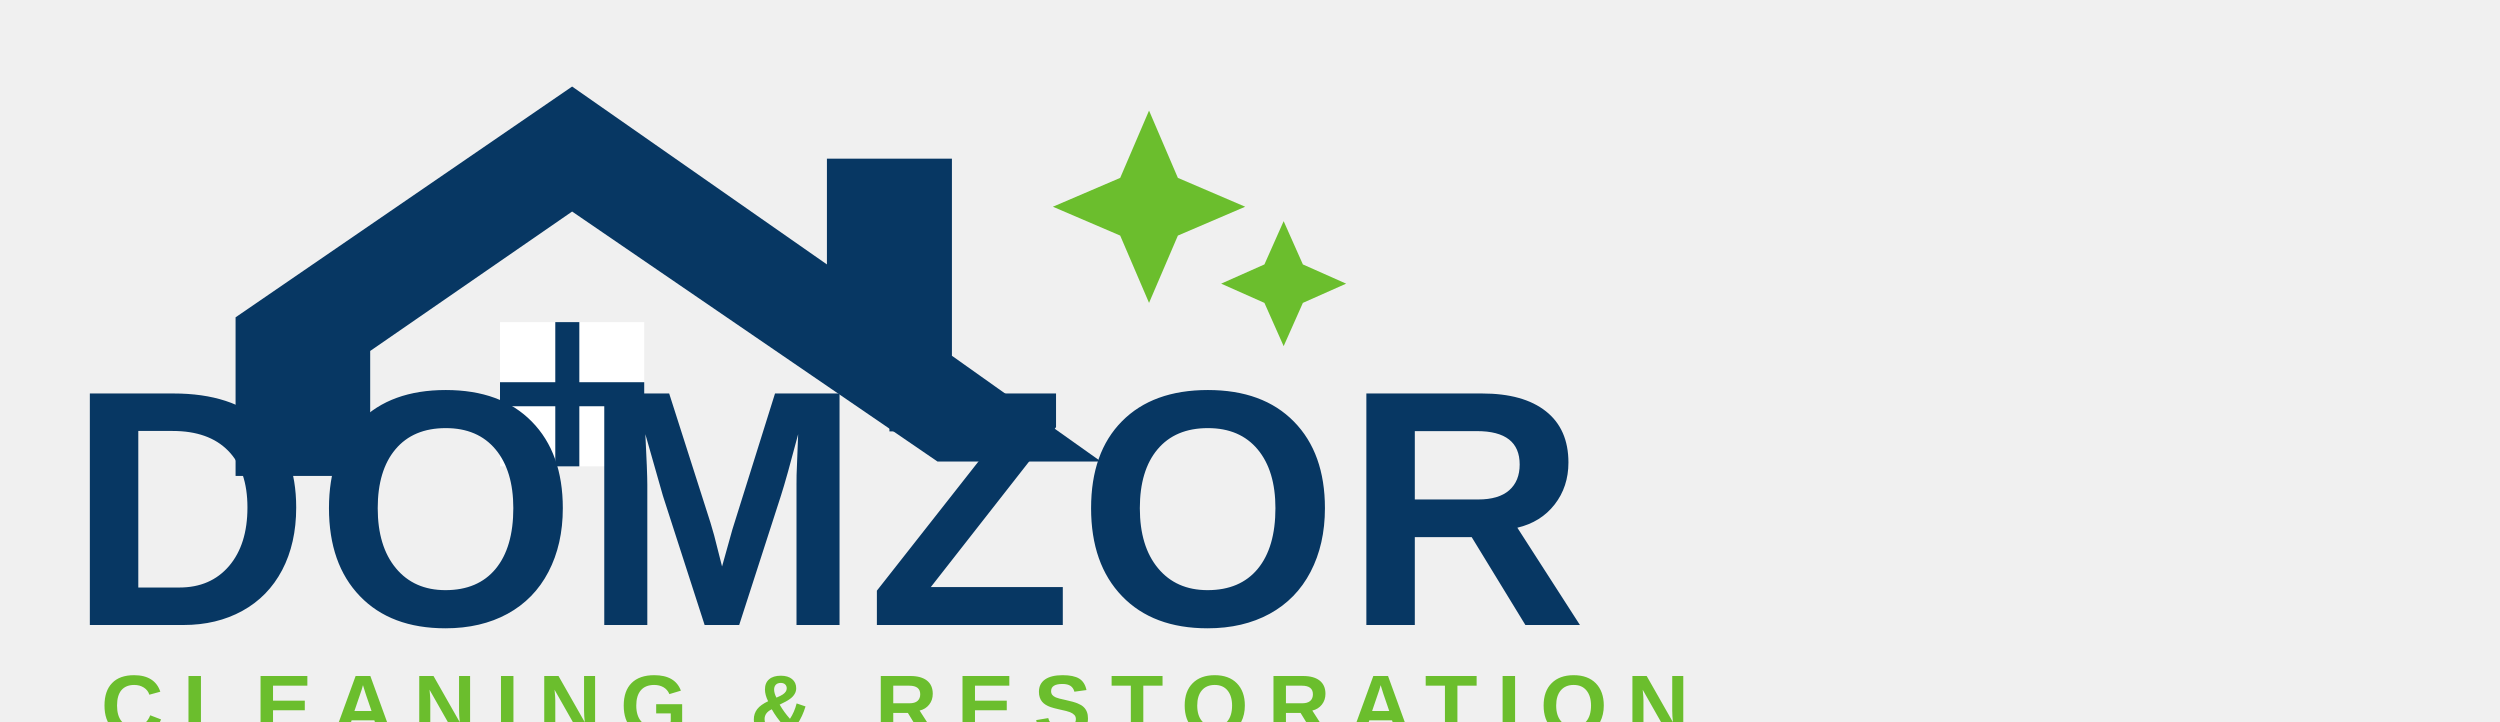
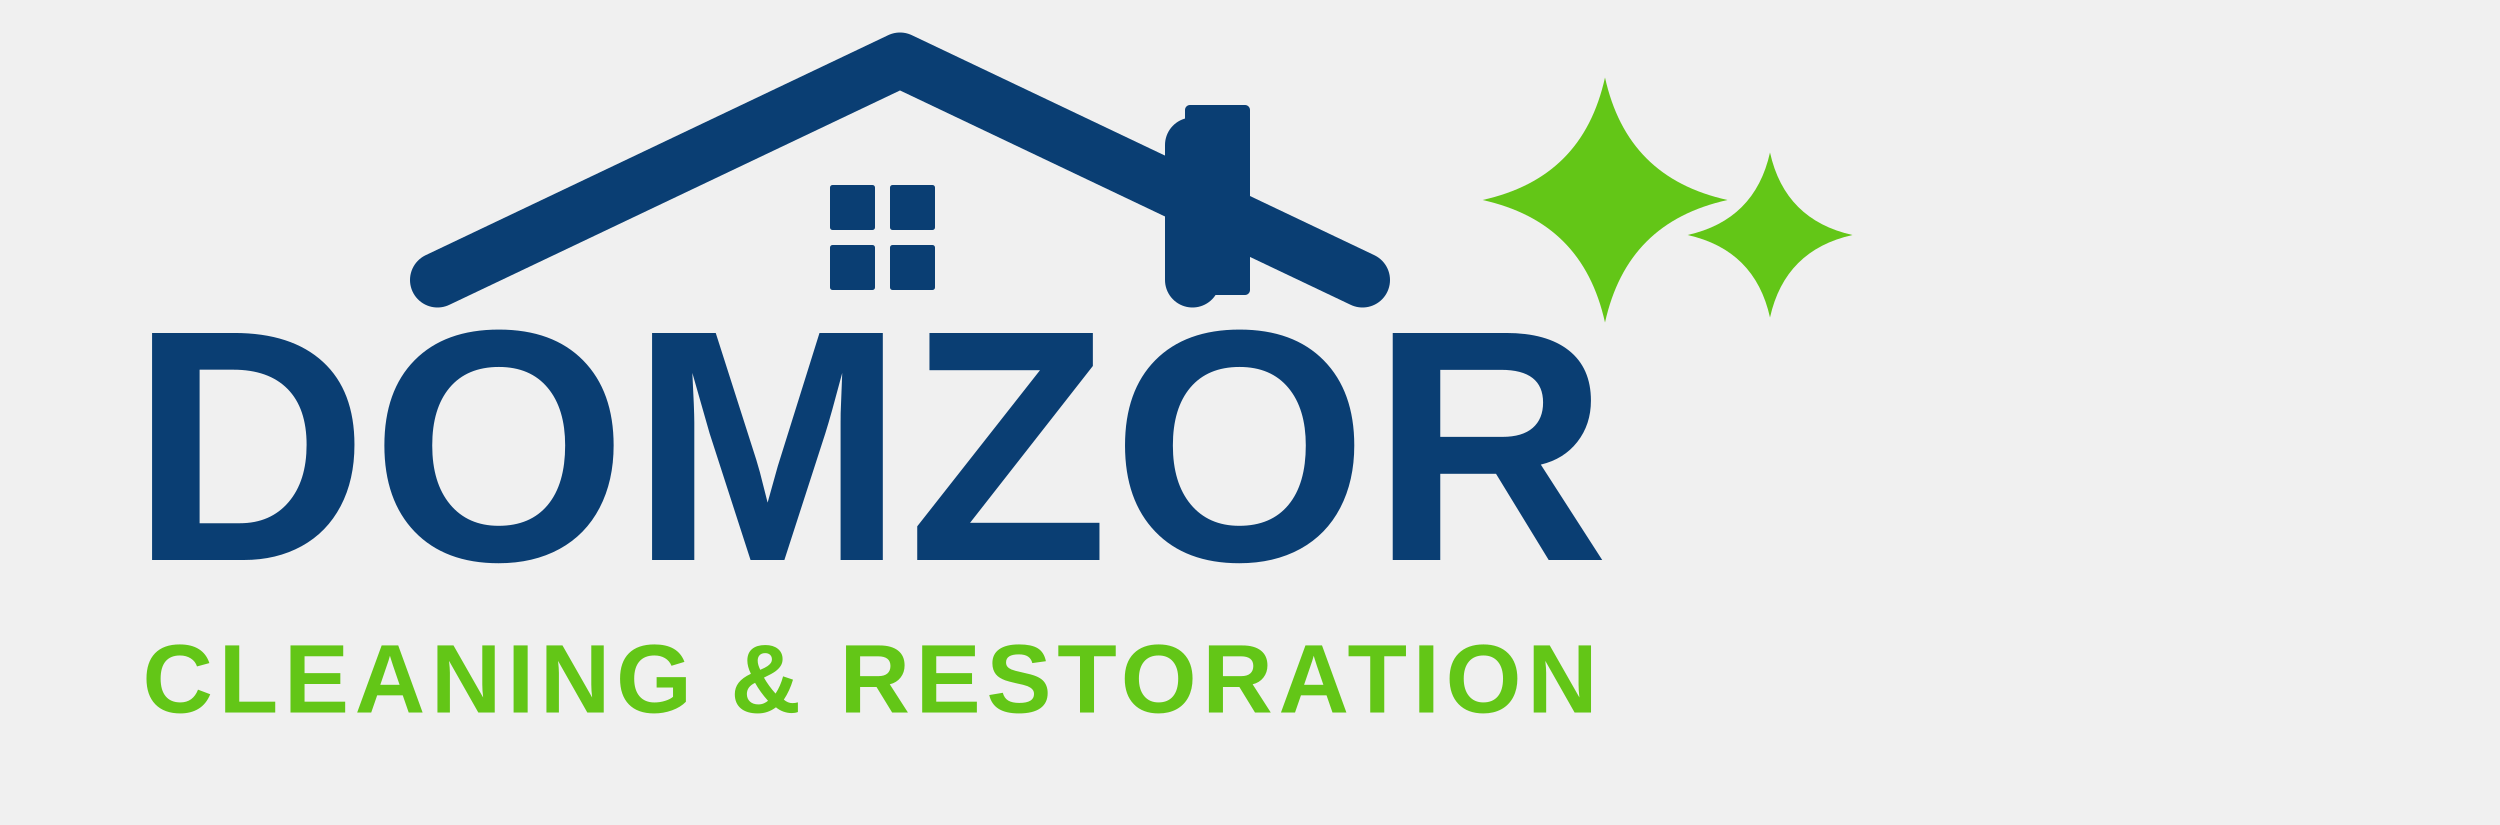
- <svg xmlns="http://www.w3.org/2000/svg" viewBox="0 0 520 150" role="img" aria-labelledby="title desc">
-   <rect width="520" height="150" fill="none" />
-   <g transform="translate(14 8)">
-     <path d="M35 58 L105 10 L158 47 L158 25 L184 25 L184 66 L215 88 H181 L105 36 L63 65 L63 91 H35 Z" fill="#073763" />
-     <path d="M90 59 h30 v30 h-30z" fill="#ffffff" />
-     <path d="M104 59 v30 M90 74 h30" stroke="#073763" stroke-width="5" />
-     <g fill="#6BBE2D">
-       <path d="M225 15 l6 14 14 6-14 6-6 14-6-14-14-6 14-6z" />
-       <path d="M253 38 l4 9 9 4-9 4-4 9-4-9-9-4 9-4z" />
-     </g>
-     <text x="0" y="122" font-family="Arial, Helvetica, sans-serif" font-size="70" font-weight="800" letter-spacing="1" fill="#073763">DOMZOR</text>
-     <text x="7" y="145" font-family="Arial, Helvetica, sans-serif" font-size="18" font-weight="700" letter-spacing="4" fill="#6BBE2D">CLEANING &amp; RESTORATION</text>
+ <svg xmlns="http://www.w3.org/2000/svg" viewBox="0 0 1000 330" role="img" aria-labelledby="title desc">
+   <g fill="none" stroke="#0A3E73" stroke-width="22" stroke-linecap="round" stroke-linejoin="round">
+     <path d="M175 112 L360 24 L545 112" />
+     <path d="M477 58 V112" />
  </g>
+   <rect x="474" y="42" width="26" height="76" rx="2" fill="#0A3E73" />
+   <g fill="#0A3E73">
+     <rect x="332" y="74" width="18" height="18" rx="1" />
+     <rect x="356" y="74" width="18" height="18" rx="1" />
+     <rect x="332" y="98" width="18" height="18" rx="1" />
+     <rect x="356" y="98" width="18" height="18" rx="1" />
+   </g>
+   <g fill="#63C617">
+     <path d="M642 31 C648 58 664 74 691 80 C664 86 648 102 642 129 C636 102 620 86 593 80 C620 74 636 58 642 31Z" />
+     <path d="M708 61 C712 79 723 90 741 94 C723 98 712 109 708 127 C704 109 693 98 675 94 C693 90 704 79 708 61Z" />
+   </g>
+   <text x="52" y="224" font-family="Arial, Helvetica, sans-serif" font-size="132" font-weight="800" letter-spacing="1" fill="#0A3E73">DOMZOR</text>
+   <text x="57" y="285" font-family="Arial, Helvetica, sans-serif" font-size="39" font-weight="700" letter-spacing="2.3" fill="#63C617">CLEANING &amp; RESTORATION</text>
</svg>
